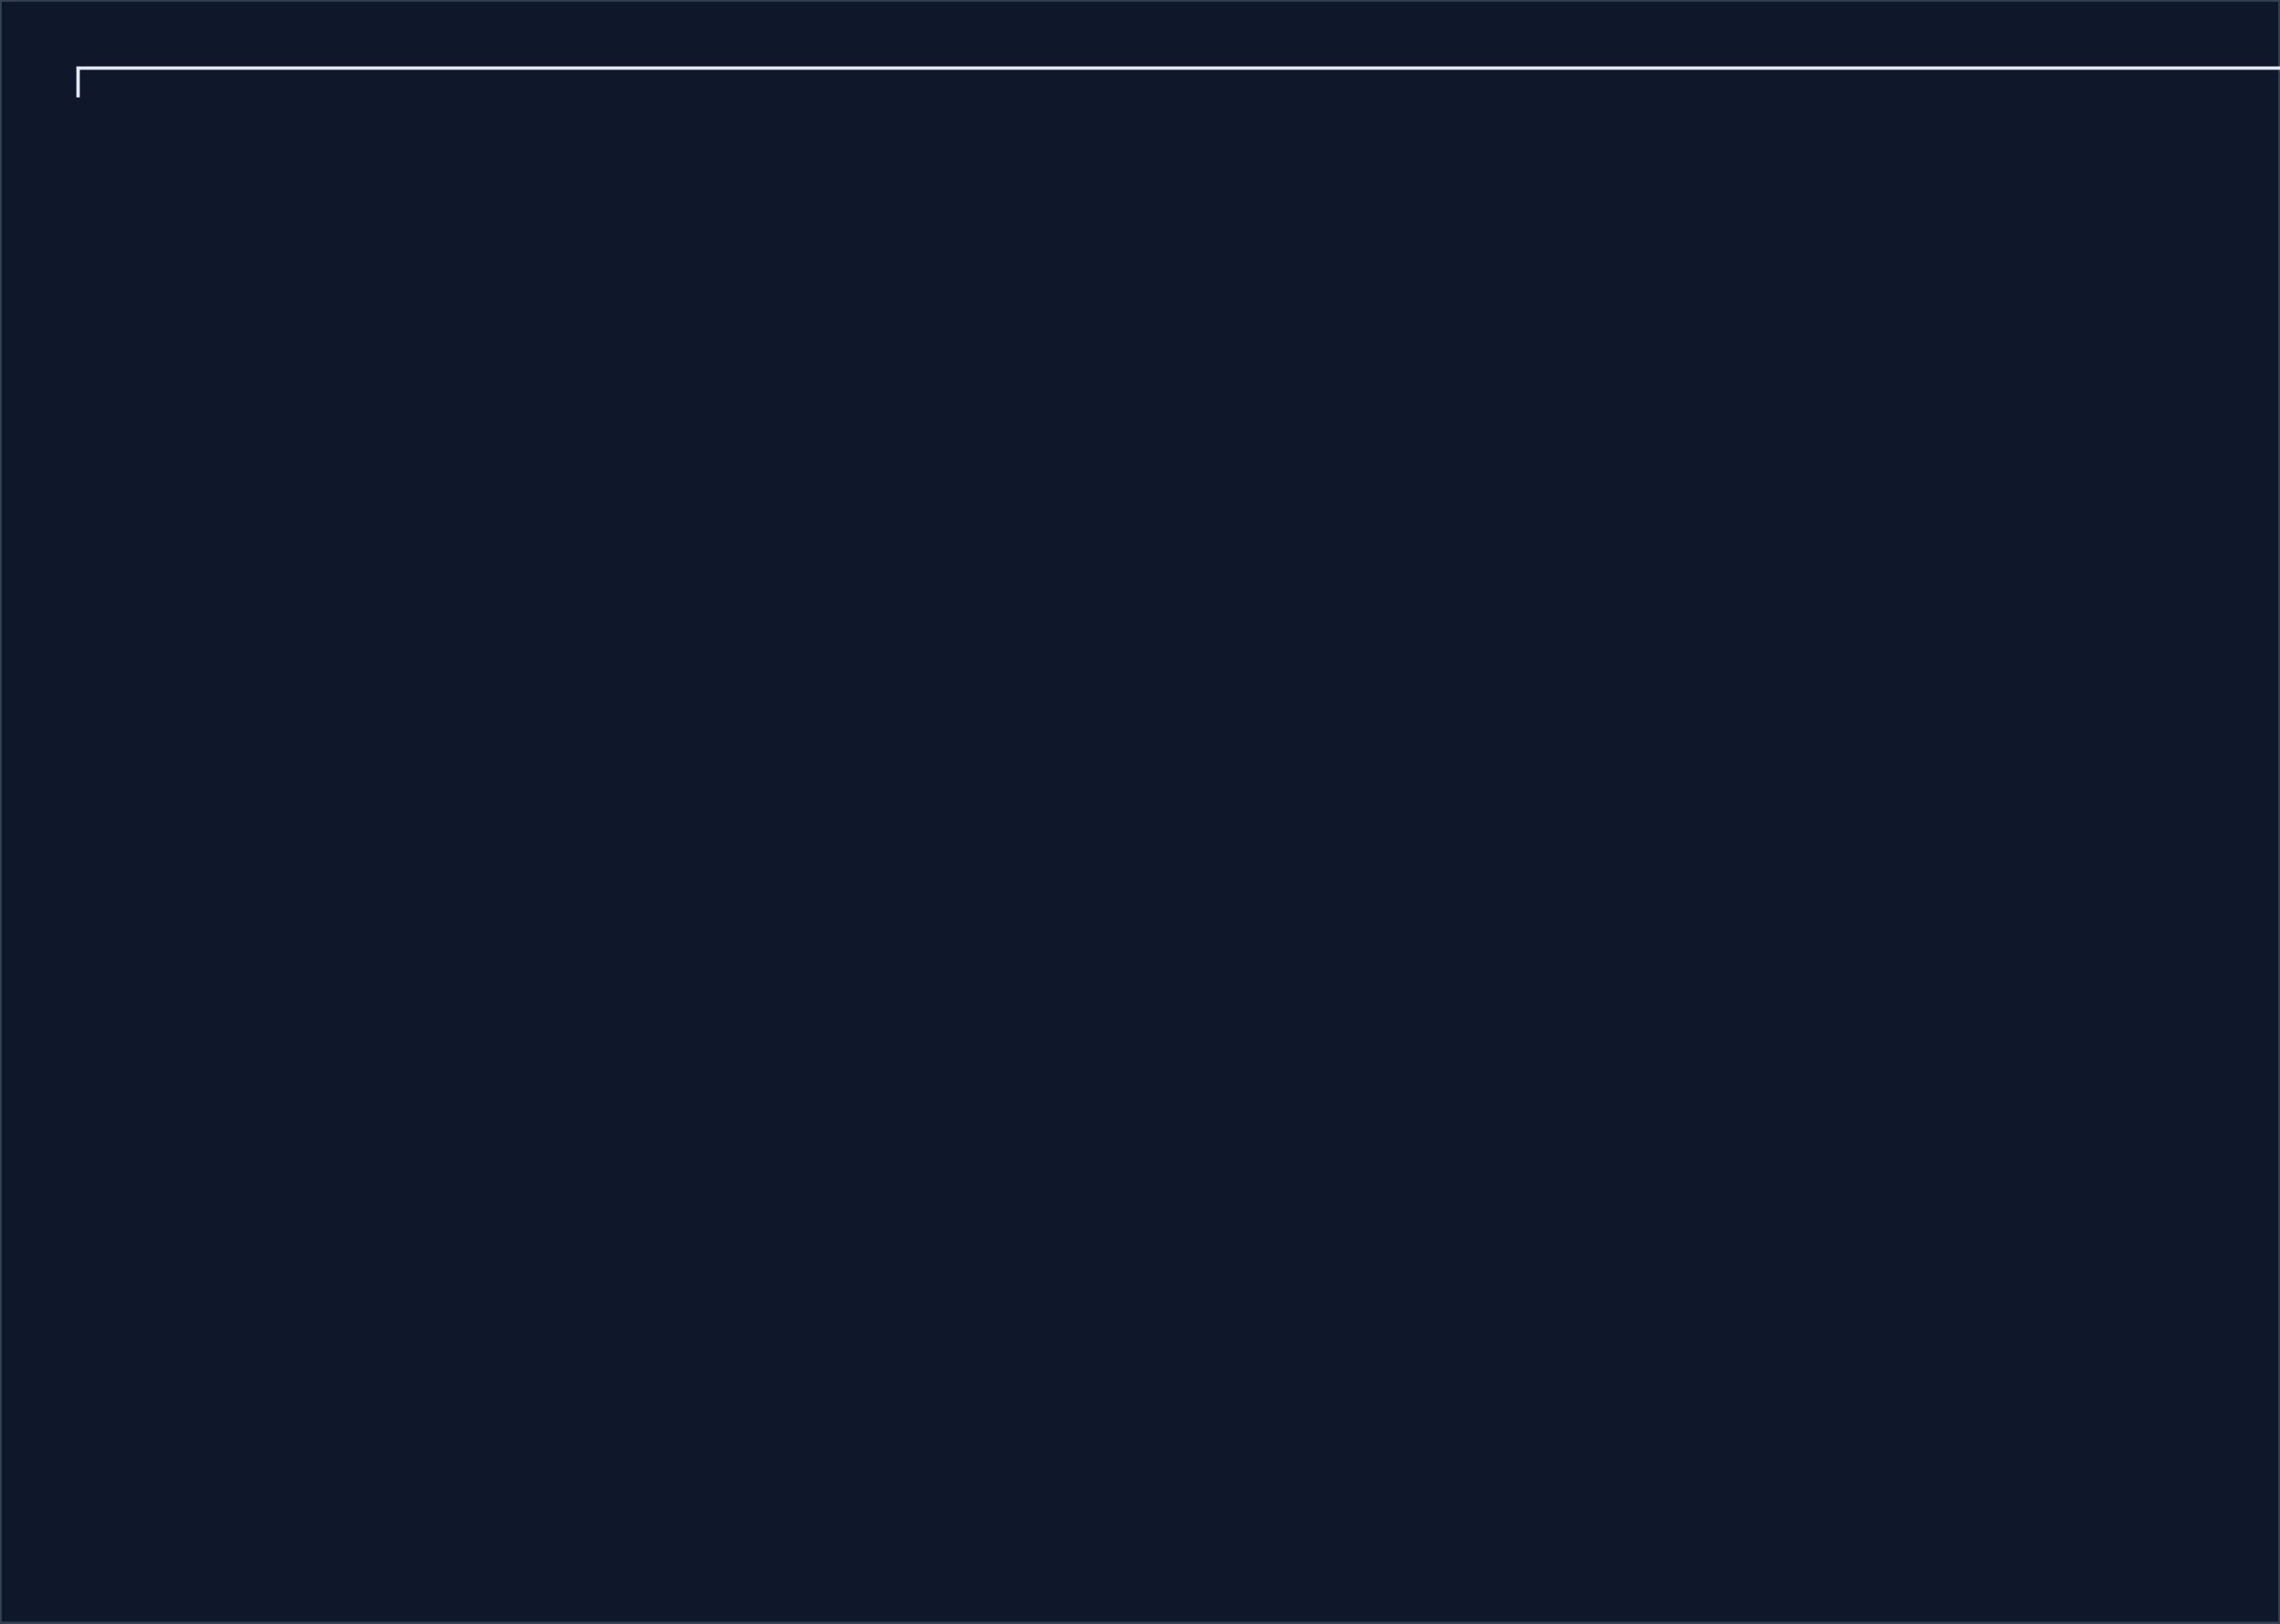
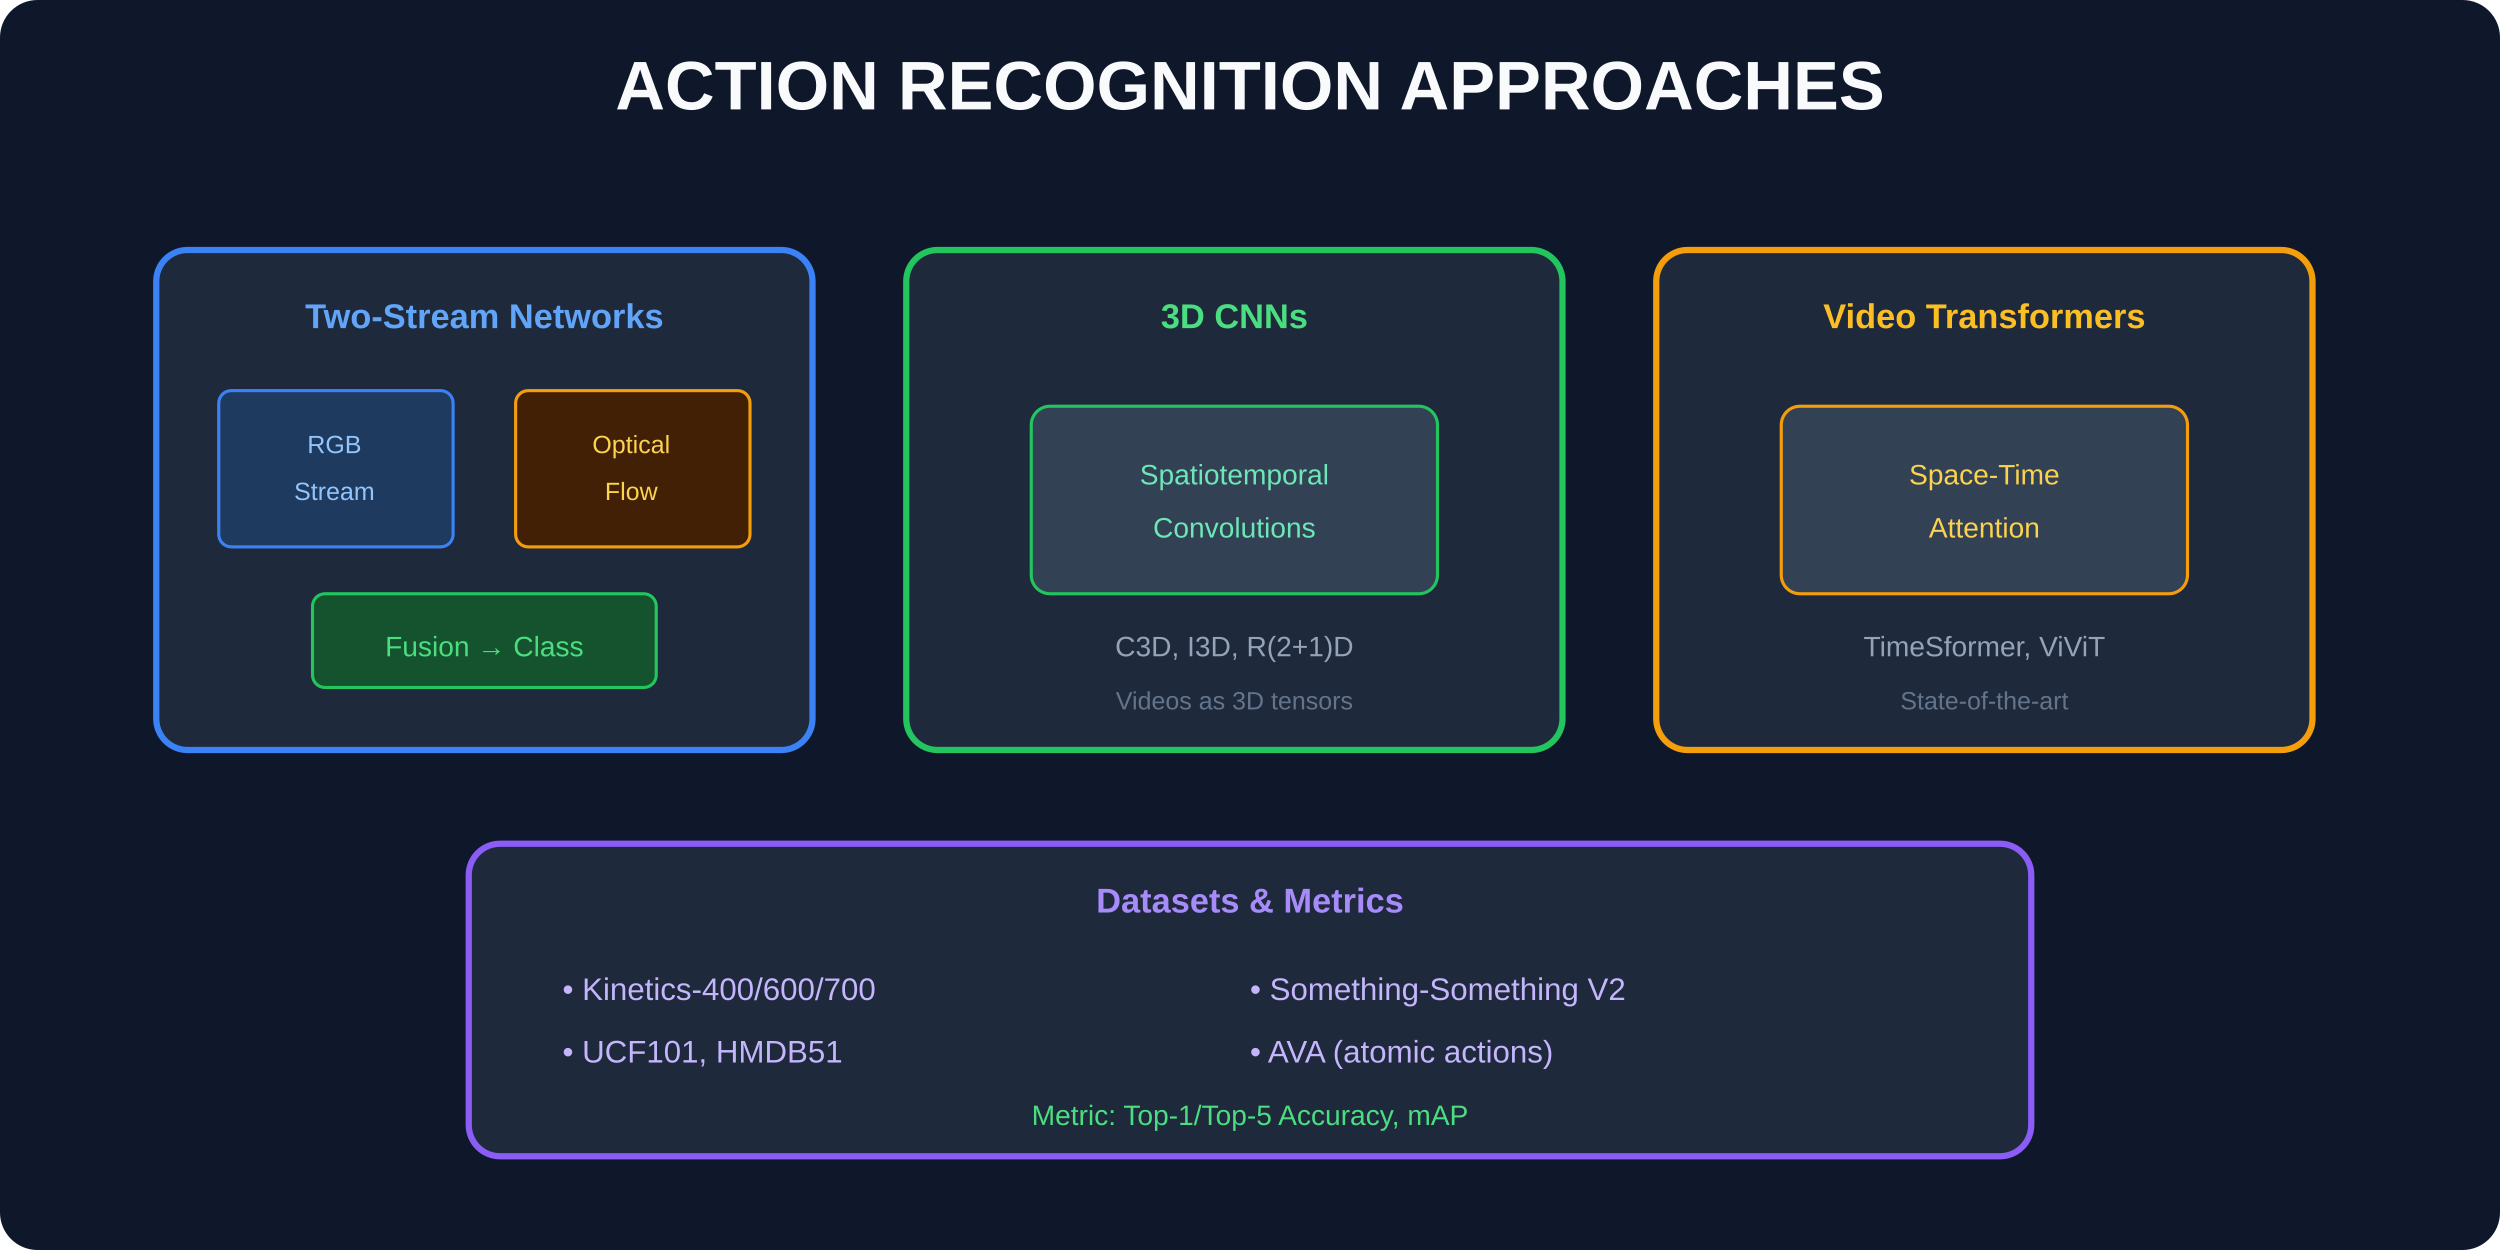
- <svg xmlns="http://www.w3.org/2000/svg" width="660" height="470" viewBox="0 0 660 470">
-   <style>
-     text {
-       font-family: 'Courier New', monospace;
-       font-size: 14px;
-       white-space: pre;
-     }
-   </style>
-   <rect width="100%" height="100%" fill="#0f172a" stroke="#334155" />
-   <text x="10" y="24" fill="#e2e8f0" xml:space="preserve">
- ┌───────────────────────────────────────────────────────────────────────────┐
- │                    ACTION RECOGNITION APPROACHES                             │
- └───────────────────────────────────────────────────────────────────────────┘
- 
- 2D CNN + LSTM:                    3D CNN (C3D, I3D):
- ──────────────                    ─────────────────
- 
- Frame 1 → CNN → ┐                 Video clip → 3D Conv layers → Action
- Frame 2 → CNN → ├→ LSTM → Action
- Frame 3 → CNN → ┘                 Captures spatial-temporal features
-                                   in single network
- Process frames
- independently,
- then aggregate
- 
- 
- TWO-STREAM:                       TRANSFORMER-BASED:
- ───────────                       ─────────────────
- 
- RGB stream   → CNN ─┐             Frames → Patch embedding →
-                     ├→ Fusion → Action    Temporal Transformer → Action
- Optical flow → CNN ─┘
-                                   (TimeSformer, VideoMAE)
- Separate appearance
- and motion
-   </text>
+ <svg xmlns="http://www.w3.org/2000/svg" viewBox="0 0 800 400">
+   <rect width="800" height="400" fill="#0f172a" rx="12" />
+   <text x="400" y="35" text-anchor="middle" font-family="Arial, sans-serif" font-size="22" font-weight="bold" fill="#f8fafc">ACTION RECOGNITION APPROACHES</text>
+   <g transform="translate(50, 80)">
+     <rect width="210" height="160" rx="10" fill="#1e293b" stroke="#3b82f6" stroke-width="2" />
+     <text x="105" y="25" text-anchor="middle" font-family="Arial, sans-serif" font-size="11" font-weight="bold" fill="#60a5fa">Two-Stream Networks</text>
+     <rect x="20" y="45" width="75" height="50" rx="4" fill="#1e3a5f" stroke="#3b82f6" stroke-width="1" />
+     <text x="57" y="65" text-anchor="middle" font-family="Arial, sans-serif" font-size="8" fill="#93c5fd">RGB</text>
+     <text x="57" y="80" text-anchor="middle" font-family="Arial, sans-serif" font-size="8" fill="#93c5fd">Stream</text>
+     <rect x="115" y="45" width="75" height="50" rx="4" fill="#422006" stroke="#f59e0b" stroke-width="1" />
+     <text x="152" y="65" text-anchor="middle" font-family="Arial, sans-serif" font-size="8" fill="#fcd34d">Optical</text>
+     <text x="152" y="80" text-anchor="middle" font-family="Arial, sans-serif" font-size="8" fill="#fcd34d">Flow</text>
+     <rect x="50" y="110" width="110" height="30" rx="4" fill="#14532d" stroke="#22c55e" stroke-width="1" />
+     <text x="105" y="130" text-anchor="middle" font-family="Arial, sans-serif" font-size="9" fill="#4ade80">Fusion → Class</text>
+   </g>
+   <g transform="translate(290, 80)">
+     <rect width="210" height="160" rx="10" fill="#1e293b" stroke="#22c55e" stroke-width="2" />
+     <text x="105" y="25" text-anchor="middle" font-family="Arial, sans-serif" font-size="11" font-weight="bold" fill="#4ade80">3D CNNs</text>
+     <rect x="40" y="50" width="130" height="60" rx="6" fill="#334155" stroke="#22c55e" stroke-width="1" />
+     <text x="105" y="75" text-anchor="middle" font-family="Arial, sans-serif" font-size="9" fill="#6ee7b7">Spatiotemporal</text>
+     <text x="105" y="92" text-anchor="middle" font-family="Arial, sans-serif" font-size="9" fill="#6ee7b7">Convolutions</text>
+     <text x="105" y="130" text-anchor="middle" font-family="Arial, sans-serif" font-size="9" fill="#94a3b8">C3D, I3D, R(2+1)D</text>
+     <text x="105" y="147" text-anchor="middle" font-family="Arial, sans-serif" font-size="8" fill="#64748b">Videos as 3D tensors</text>
+   </g>
+   <g transform="translate(530, 80)">
+     <rect width="210" height="160" rx="10" fill="#1e293b" stroke="#f59e0b" stroke-width="2" />
+     <text x="105" y="25" text-anchor="middle" font-family="Arial, sans-serif" font-size="11" font-weight="bold" fill="#fbbf24">Video Transformers</text>
+     <rect x="40" y="50" width="130" height="60" rx="6" fill="#334155" stroke="#f59e0b" stroke-width="1" />
+     <text x="105" y="75" text-anchor="middle" font-family="Arial, sans-serif" font-size="9" fill="#fcd34d">Space-Time</text>
+     <text x="105" y="92" text-anchor="middle" font-family="Arial, sans-serif" font-size="9" fill="#fcd34d">Attention</text>
+     <text x="105" y="130" text-anchor="middle" font-family="Arial, sans-serif" font-size="9" fill="#94a3b8">TimeSformer, ViViT</text>
+     <text x="105" y="147" text-anchor="middle" font-family="Arial, sans-serif" font-size="8" fill="#64748b">State-of-the-art</text>
+   </g>
+   <g transform="translate(150, 270)">
+     <rect width="500" height="100" rx="10" fill="#1e293b" stroke="#8b5cf6" stroke-width="2" />
+     <text x="250" y="22" text-anchor="middle" font-family="Arial, sans-serif" font-size="11" font-weight="bold" fill="#a78bfa">Datasets &amp; Metrics</text>
+     <text x="30" y="50" font-family="Arial, sans-serif" font-size="10" fill="#c4b5fd">• Kinetics-400/600/700</text>
+     <text x="30" y="70" font-family="Arial, sans-serif" font-size="10" fill="#c4b5fd">• UCF101, HMDB51</text>
+     <text x="250" y="50" font-family="Arial, sans-serif" font-size="10" fill="#c4b5fd">• Something-Something V2</text>
+     <text x="250" y="70" font-family="Arial, sans-serif" font-size="10" fill="#c4b5fd">• AVA (atomic actions)</text>
+     <text x="250" y="90" text-anchor="middle" font-family="Arial, sans-serif" font-size="9" fill="#4ade80">Metric: Top-1/Top-5 Accuracy, mAP</text>
+   </g>
</svg>
